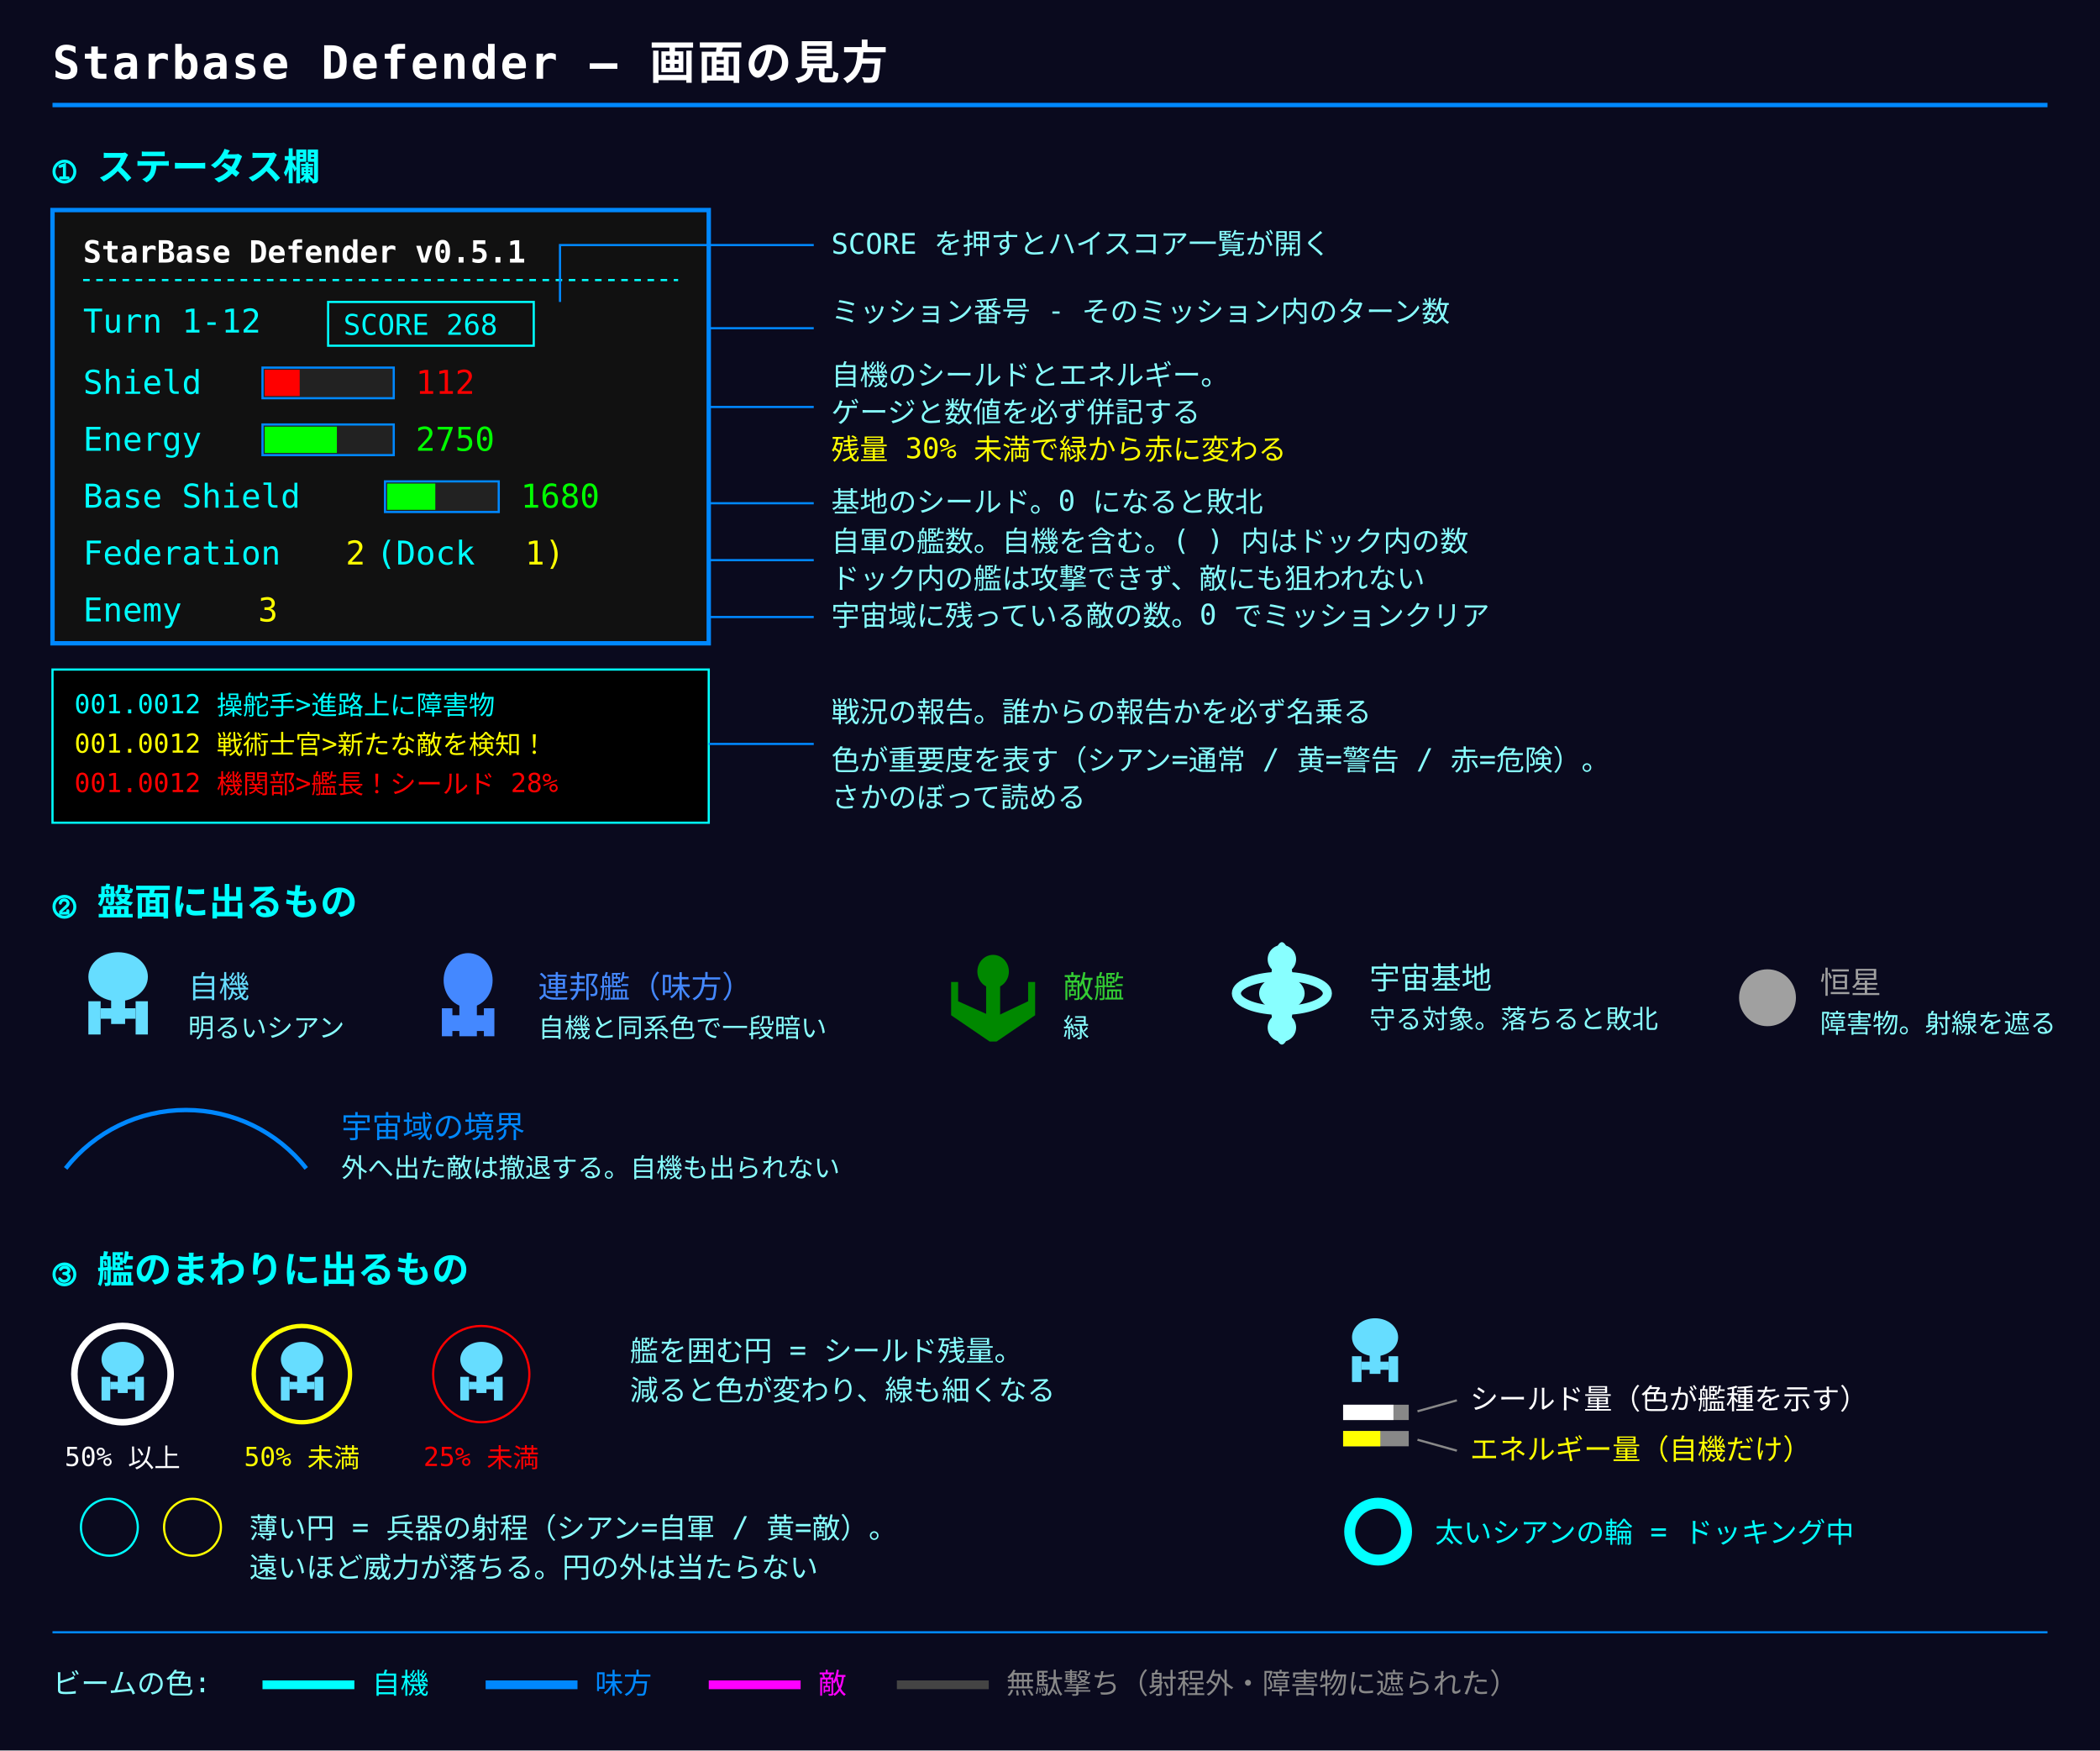
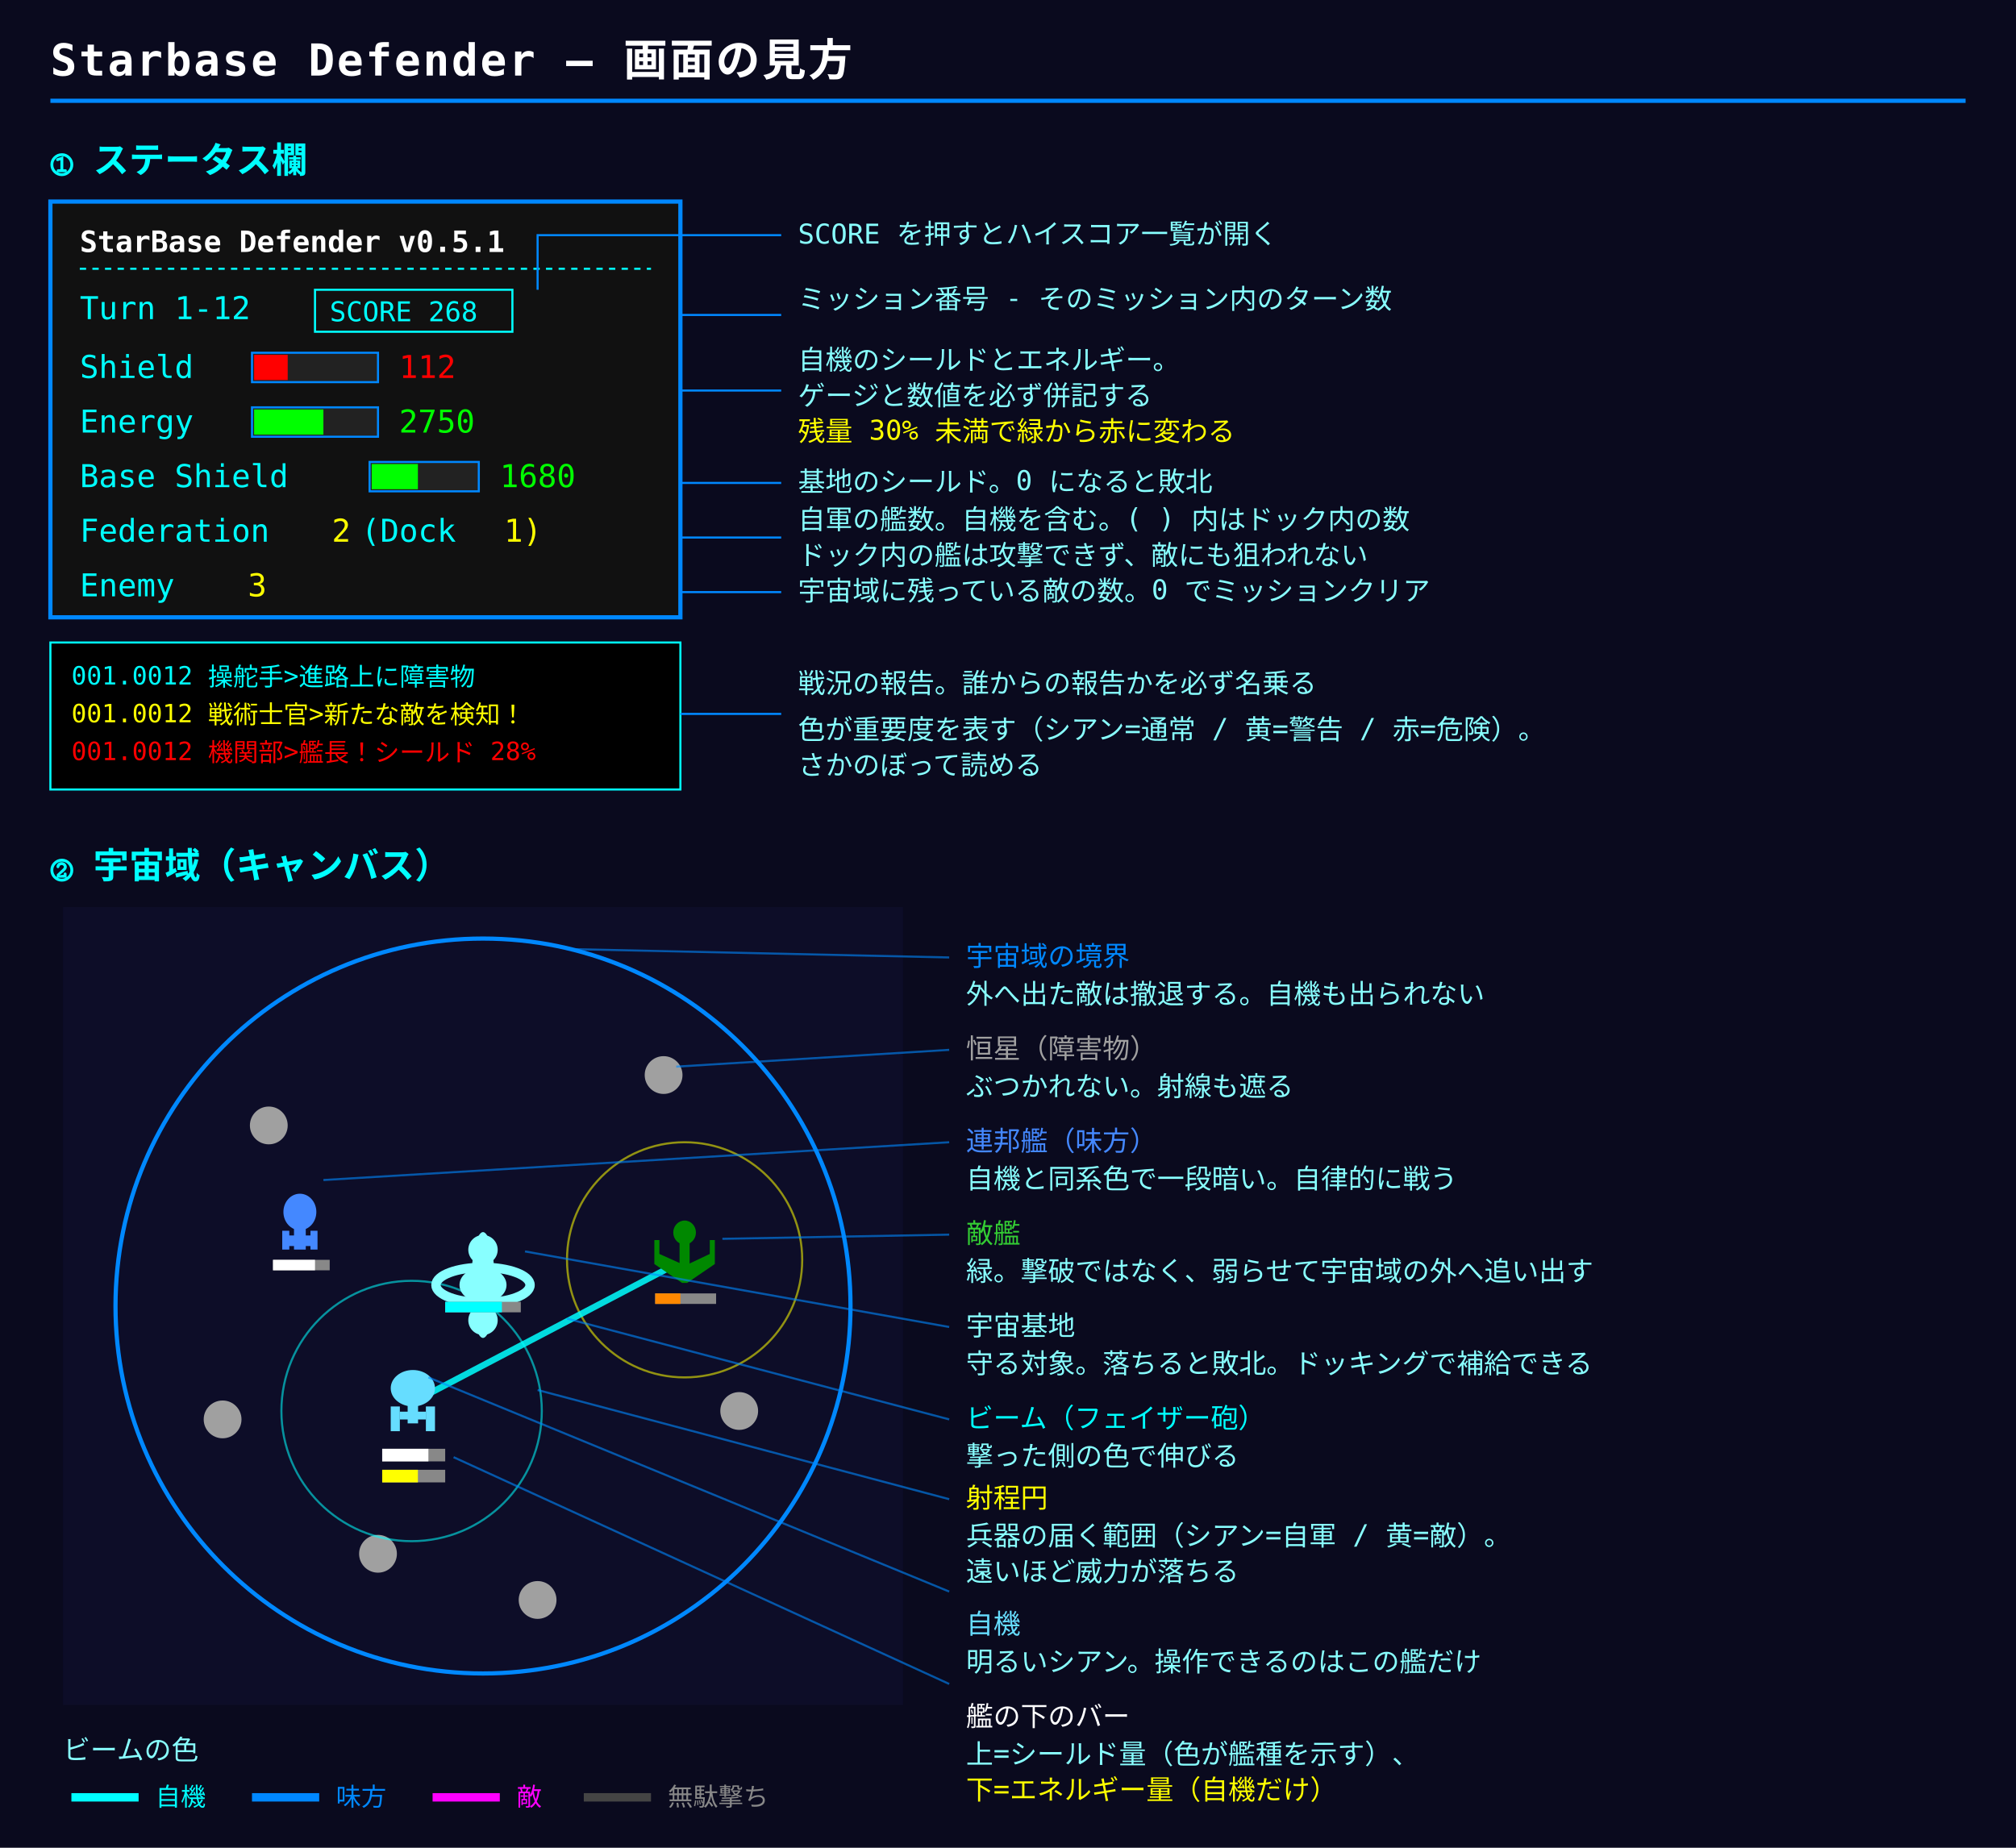
- <svg xmlns="http://www.w3.org/2000/svg" viewBox="0 0 960 800" width="960" role="img" aria-label="Starbase Defender の画面の見方">
-   <defs>
-     <g id="ship-player" fill="#66ddff">
-       <rect x="20" y="36" width="20" height="6" />
-       <rect x="26" y="25" width="8" height="20" />
-       <rect x="13" y="32" width="7" height="19" />
-       <rect x="40" y="32" width="7" height="19" />
-       <ellipse cx="30" cy="18" rx="17" ry="14" />
-     </g>
-     <g id="ship-federation" fill="#4488ff">
-       <rect x="20" y="40" width="20" height="9" />
-       <rect x="25" y="34" width="10" height="18" />
-       <rect x="15" y="36" width="6" height="16" />
-       <rect x="39" y="36" width="6" height="16" />
-       <ellipse cx="30" cy="20" rx="14" ry="15.5" />
-     </g>
-     <g id="ship-enemy" fill="#008800">
-       <path d="M32 55 L54 40 L54 21 L50 21 L50 32 L31 41 L30 41 L10 32 L10 21 L6 21 L6 40 L28 55 Z" />
-       <rect x="26" y="10" width="8" height="35" />
-       <ellipse cx="30" cy="15" rx="9" ry="9.5" />
-     </g>
-     <g id="starbase">
-       <ellipse cx="50" cy="50" rx="10" ry="45" fill="#88ffff" />
-       <ellipse cx="50" cy="20" rx="12.5" ry="12.5" fill="#88ffff" />
-       <ellipse cx="50" cy="80" rx="12.5" ry="12.5" fill="#88ffff" />
-       <ellipse cx="50" cy="50" rx="20" ry="15" fill="#88ffff" />
-       <ellipse cx="50" cy="50" rx="40" ry="15" fill="none" stroke="#88ffff" stroke-width="8" />
-     </g>
-   </defs>
-   <rect width="960" height="800" fill="#0a0a1e" />
+ <svg xmlns="http://www.w3.org/2000/svg" viewBox="0 0 960 880" width="960" role="img" aria-label="Starbase Defender の画面の見方">
+   <rect width="960" height="880" fill="#0a0a1e" />
  <text x="24" y="36" fill="#ffffff" font-family="monospace" font-size="21" font-weight="bold" letter-spacing="1">Starbase Defender — 画面の見方</text>
  <line x1="24" y1="48" x2="936" y2="48" stroke="#0088ff" stroke-width="2" />
  <text x="24" y="82" fill="#0ff" font-family="monospace" font-size="17" font-weight="bold">① ステータス欄</text>
  <rect x="24" y="96" width="300" height="198" fill="#111" stroke="#0088ff" stroke-width="2" />
  <text x="38" y="120" fill="#ffffff" font-family="monospace" font-size="14" font-weight="bold">StarBase Defender v0.5.1</text>
  <line x1="38" y1="128" x2="310" y2="128" stroke="#0ff" stroke-width="1" stroke-dasharray="3 3" />
  <text x="38" y="152" fill="#0ff" font-family="monospace" font-size="15">Turn 1-12</text>
  <rect x="150" y="138" width="94" height="20" fill="none" stroke="#0ff" stroke-width="1" />
  <text x="157" y="153" fill="#0ff" font-family="monospace" font-size="13">SCORE 268</text>
  <text x="38" y="180" fill="#0ff" font-family="monospace" font-size="15">Shield</text>
  <rect x="120" y="168" width="60" height="14" fill="#222" stroke="#0088ff" stroke-width="1" />
  <rect x="121" y="169" width="16" height="12" fill="#f00" />
  <text x="190" y="180" fill="#f00" font-family="monospace" font-size="15">112</text>
  <text x="38" y="206" fill="#0ff" font-family="monospace" font-size="15">Energy</text>
  <rect x="120" y="194" width="60" height="14" fill="#222" stroke="#0088ff" stroke-width="1" />
  <rect x="121" y="195" width="33" height="12" fill="#0f0" />
  <text x="190" y="206" fill="#0f0" font-family="monospace" font-size="15">2750</text>
  <text x="38" y="232" fill="#0ff" font-family="monospace" font-size="15">Base Shield</text>
  <rect x="176" y="220" width="52" height="14" fill="#222" stroke="#0088ff" stroke-width="1" />
  <rect x="177" y="221" width="22" height="12" fill="#0f0" />
  <text x="238" y="232" fill="#0f0" font-family="monospace" font-size="15">1680</text>
  <text x="38" y="258" fill="#0ff" font-family="monospace" font-size="15">Federation</text>
  <text x="158" y="258" fill="#ff0" font-family="monospace" font-size="15">2</text>
  <text x="172" y="258" fill="#0ff" font-family="monospace" font-size="15">(Dock</text>
  <text x="240" y="258" fill="#ff0" font-family="monospace" font-size="15">1)</text>
  <text x="38" y="284" fill="#0ff" font-family="monospace" font-size="15">Enemy</text>
  <text x="118" y="284" fill="#ff0" font-family="monospace" font-size="15">3</text>
  <g stroke="#0088ff" stroke-width="1" fill="none">
    <path d="M256 138 L256 112 L372 112" />
    <path d="M324 150 L372 150" />
    <path d="M324 186 L372 186" />
    <path d="M324 230 L372 230" />
    <path d="M324 256 L372 256" />
    <path d="M324 282 L372 282" />
  </g>
  <g font-family="monospace" font-size="13" fill="#8ff">
    <text x="380" y="116">SCORE を押すとハイスコア一覧が開く</text>
    <text x="380" y="147">ミッション番号 - そのミッション内のターン数</text>
    <text x="380" y="176">自機のシールドとエネルギー。</text>
    <text x="380" y="193">ゲージと数値を必ず併記する</text>
    <text x="380" y="210" fill="#ff0">残量 30% 未満で緑から赤に変わる</text>
    <text x="380" y="234">基地のシールド。0 になると敗北</text>
    <text x="380" y="252">自軍の艦数。自機を含む。( ) 内はドック内の数</text>
    <text x="380" y="269">ドック内の艦は攻撃できず、敵にも狙われない</text>
    <text x="380" y="286">宇宙域に残っている敵の数。0 でミッションクリア</text>
  </g>
  <rect x="24" y="306" width="300" height="70" fill="#000" stroke="#0ff" stroke-width="1" />
  <text x="34" y="326" fill="#0ff" font-family="monospace" font-size="12">001.0012 操舵手&gt;進路上に障害物</text>
  <text x="34" y="344" fill="#ff0" font-family="monospace" font-size="12">001.0012 戦術士官&gt;新たな敵を検知！</text>
  <text x="34" y="362" fill="#f00" font-family="monospace" font-size="12">001.0012 機関部&gt;艦長！シールド 28%</text>
  <path d="M324 340 L372 340" stroke="#0088ff" stroke-width="1" fill="none" />
  <g font-family="monospace" font-size="13" fill="#8ff">
    <text x="380" y="330">戦況の報告。誰からの報告かを必ず名乗る</text>
    <text x="380" y="352">色が重要度を表す（シアン=通常 / 黄=警告 / 赤=危険）。</text>
    <text x="380" y="369">さかのぼって読める</text>
  </g>
-   <text x="24" y="418" fill="#0ff" font-family="monospace" font-size="17" font-weight="bold">② 盤面に出るもの</text>
-   <g transform="translate(30,432)">
-     <use href="#ship-player" transform="scale(0.8)" />
-     <text x="56" y="24" fill="#66ddff" font-family="monospace" font-size="14">自機</text>
-     <text x="56" y="42" fill="#8ff" font-family="monospace" font-size="12">明るいシアン</text>
+   <text x="24" y="418" fill="#0ff" font-family="monospace" font-size="17" font-weight="bold">② 宇宙域（キャンバス）</text>
+   <rect x="30" y="432" width="400" height="380" fill="#0d0d28" />
+   <circle cx="230" cy="622" r="175" fill="none" stroke="#0088ff" stroke-width="2" />
+   <circle cx="128" cy="536" r="9" fill="#a0a0a0" />
+   <circle cx="316" cy="512" r="9" fill="#a0a0a0" />
+   <circle cx="106" cy="676" r="9" fill="#a0a0a0" />
+   <circle cx="256" cy="762" r="9" fill="#a0a0a0" />
+   <circle cx="352" cy="672" r="9" fill="#a0a0a0" />
+   <circle cx="180" cy="740" r="9" fill="#a0a0a0" />
+   <circle cx="196" cy="672" r="62" fill="none" stroke="#00ffff" stroke-width="1" opacity="0.55" />
+   <circle cx="326" cy="600" r="56" fill="none" stroke="#ffff00" stroke-width="1" opacity="0.55" />
+   <line x1="200" y1="666" x2="322" y2="602" stroke="#00ffff" stroke-width="3" opacity="0.85" />
+   <g transform="translate(202,584) scale(0.56)">
+     <ellipse cx="50" cy="50" rx="10" ry="45" fill="#88ffff" />
+     <ellipse cx="50" cy="20" rx="12.5" ry="12.5" fill="#88ffff" />
+     <ellipse cx="50" cy="80" rx="12.5" ry="12.5" fill="#88ffff" />
+     <ellipse cx="50" cy="50" rx="20" ry="15" fill="#88ffff" />
+     <ellipse cx="50" cy="50" rx="40" ry="15" fill="none" stroke="#88ffff" stroke-width="8" />
  </g>
-   <g transform="translate(190,432)">
-     <use href="#ship-federation" transform="scale(0.8)" />
-     <text x="56" y="24" fill="#4488ff" font-family="monospace" font-size="14">連邦艦（味方）</text>
-     <text x="56" y="42" fill="#8ff" font-family="monospace" font-size="12">自機と同系色で一段暗い</text>
+   <rect x="212" y="620" width="36" height="5" fill="#888888" />
+   <rect x="212" y="620" width="27" height="5" fill="#00ffff" />
+   <g transform="translate(178,650) scale(0.62)" fill="#66ddff">
+     <rect x="20" y="36" width="20" height="6" />
+     <rect x="26" y="25" width="8" height="20" />
+     <rect x="13" y="32" width="7" height="19" />
+     <rect x="40" y="32" width="7" height="19" />
+     <ellipse cx="30" cy="18" rx="17" ry="14" />
  </g>
-   <g transform="translate(430,432)">
-     <use href="#ship-enemy" transform="scale(0.8)" />
-     <text x="56" y="24" fill="#3c3" font-family="monospace" font-size="14">敵艦</text>
-     <text x="56" y="42" fill="#8ff" font-family="monospace" font-size="12">緑</text>
+   <rect x="182" y="690" width="30" height="6" fill="#888888" />
+   <rect x="182" y="690" width="22" height="6" fill="#ffffff" />
+   <rect x="182" y="700" width="30" height="6" fill="#888888" />
+   <rect x="182" y="700" width="17" height="6" fill="#ffff00" />
+   <g transform="translate(126,566) scale(0.56)" fill="#4488ff">
+     <rect x="20" y="40" width="20" height="9" />
+     <rect x="25" y="34" width="10" height="18" />
+     <rect x="15" y="36" width="6" height="16" />
+     <rect x="39" y="36" width="6" height="16" />
+     <ellipse cx="30" cy="20" rx="14" ry="15.5" />
  </g>
-   <g transform="translate(560,428)">
-     <use href="#starbase" transform="scale(0.52)" />
-     <text x="66" y="24" fill="#88ffff" font-family="monospace" font-size="14">宇宙基地</text>
-     <text x="66" y="42" fill="#8ff" font-family="monospace" font-size="12">守る対象。落ちると敗北</text>
+   <rect x="130" y="600" width="27" height="5" fill="#888888" />
+   <rect x="130" y="600" width="20" height="5" fill="#ffffff" />
+   <g transform="translate(308,578) scale(0.6)" fill="#008800">
+     <path d="M32 55 L54 40 L54 21 L50 21 L50 32 L31 41 L30 41 L10 32 L10 21 L6 21 L6 40 L28 55 Z" />
+     <rect x="26" y="10" width="8" height="35" />
+     <ellipse cx="30" cy="15" rx="9" ry="9.5" />
  </g>
-   <g transform="translate(790,432)">
-     <circle cx="18" cy="24" r="13" fill="#a0a0a0" />
-     <text x="42" y="22" fill="#a0a0a0" font-family="monospace" font-size="14">恒星</text>
-     <text x="42" y="40" fill="#8ff" font-family="monospace" font-size="12">障害物。射線を遮る</text>
+   <rect x="312" y="616" width="29" height="5" fill="#888888" />
+   <rect x="312" y="616" width="12" height="5" fill="#ff8800" />
+   <g stroke="#0088ff" stroke-width="1" fill="none" opacity="0.6">
+     <path d="M271 452 L452 456" />
+     <path d="M322 508 L452 500" />
+     <path d="M154 562 L452 544" />
+     <path d="M344 590 L452 588" />
+     <path d="M250 596 L452 632" />
+     <path d="M270 628 L452 676" />
+     <path d="M256 662 L452 714" />
+     <path d="M204 656 L452 758" />
+     <path d="M216 694 L452 802" />
  </g>
-   <g transform="translate(30,500)">
-     <path d="M0 34 A 70 70 0 0 1 110 34" fill="none" stroke="#0088ff" stroke-width="2" />
-     <text x="126" y="20" fill="#0088ff" font-family="monospace" font-size="14">宇宙域の境界</text>
-     <text x="126" y="38" fill="#8ff" font-family="monospace" font-size="12">外へ出た敵は撤退する。自機も出られない</text>
+   <g font-family="monospace" font-size="13">
+     <text x="460" y="460" fill="#0088ff">宇宙域の境界</text>
+     <text x="460" y="478" fill="#8ff">外へ出た敵は撤退する。自機も出られない</text>
+     <text x="460" y="504" fill="#a0a0a0">恒星（障害物）</text>
+     <text x="460" y="522" fill="#8ff">ぶつかれない。射線も遮る</text>
+     <text x="460" y="548" fill="#4488ff">連邦艦（味方）</text>
+     <text x="460" y="566" fill="#8ff">自機と同系色で一段暗い。自律的に戦う</text>
+     <text x="460" y="592" fill="#3c3">敵艦</text>
+     <text x="460" y="610" fill="#8ff">緑。撃破ではなく、弱らせて宇宙域の外へ追い出す</text>
+     <text x="460" y="636" fill="#88ffff">宇宙基地</text>
+     <text x="460" y="654" fill="#8ff">守る対象。落ちると敗北。ドッキングで補給できる</text>
+     <text x="460" y="680" fill="#00ffff">ビーム（フェイザー砲）</text>
+     <text x="460" y="698" fill="#8ff">撃った側の色で伸びる</text>
+     <text x="460" y="718" fill="#ffff00">射程円</text>
+     <text x="460" y="736" fill="#8ff">兵器の届く範囲（シアン=自軍 / 黄=敵）。</text>
+     <text x="460" y="753" fill="#8ff">遠いほど威力が落ちる</text>
+     <text x="460" y="778" fill="#66ddff">自機</text>
+     <text x="460" y="796" fill="#8ff">明るいシアン。操作できるのはこの艦だけ</text>
+     <text x="460" y="822" fill="#ffffff">艦の下のバー</text>
+     <text x="460" y="840" fill="#8ff">上=シールド量（色が艦種を示す）、</text>
+     <text x="460" y="857" fill="#ffff00">下=エネルギー量（自機だけ）</text>
  </g>
-   <text x="24" y="586" fill="#0ff" font-family="monospace" font-size="17" font-weight="bold">③ 艦のまわりに出るもの</text>
-   <g transform="translate(30,602)">
-     <circle cx="26" cy="26" r="22" fill="none" stroke="#ffffff" stroke-width="3" />
-     <use href="#ship-player" transform="translate(9,9) scale(0.57)" />
-     <text x="26" y="68" fill="#ffffff" font-family="monospace" font-size="12" text-anchor="middle">50% 以上</text>
-   </g>
-   <g transform="translate(112,602)">
-     <circle cx="26" cy="26" r="22" fill="none" stroke="#ffff00" stroke-width="2" />
-     <use href="#ship-player" transform="translate(9,9) scale(0.57)" />
-     <text x="26" y="68" fill="#ffff00" font-family="monospace" font-size="12" text-anchor="middle">50% 未満</text>
-   </g>
-   <g transform="translate(194,602)">
-     <circle cx="26" cy="26" r="22" fill="none" stroke="#ff0000" stroke-width="1" />
-     <use href="#ship-player" transform="translate(9,9) scale(0.57)" />
-     <text x="26" y="68" fill="#ff0000" font-family="monospace" font-size="12" text-anchor="middle">25% 未満</text>
-   </g>
-   <text x="288" y="622" fill="#8ff" font-family="monospace" font-size="13">艦を囲む円 = シールド残量。</text>
-   <text x="288" y="640" fill="#8ff" font-family="monospace" font-size="13">減ると色が変わり、線も細くなる</text>
-   <g transform="translate(610,600)">
-     <use href="#ship-player" transform="scale(0.62)" />
-     <rect x="4" y="42" width="30" height="7" fill="#888888" />
-     <rect x="4" y="42" width="23" height="7" fill="#ffffff" />
-     <rect x="4" y="54" width="30" height="7" fill="#888888" />
-     <rect x="4" y="54" width="17" height="7" fill="#ffff00" />
-     <path d="M38 45 L56 40" stroke="#888888" stroke-width="1" fill="none" />
-     <path d="M38 58 L56 63" stroke="#888888" stroke-width="1" fill="none" />
-     <text x="62" y="44" fill="#ffffff" font-family="monospace" font-size="13">シールド量（色が艦種を示す）</text>
-     <text x="62" y="67" fill="#ffff00" font-family="monospace" font-size="13">エネルギー量（自機だけ）</text>
-   </g>
-   <g transform="translate(30,684)">
-     <circle cx="20" cy="14" r="13" fill="none" stroke="#00ffff" stroke-width="1" />
-     <circle cx="58" cy="14" r="13" fill="none" stroke="#ffff00" stroke-width="1" />
-     <text x="84" y="19" fill="#8ff" font-family="monospace" font-size="13">薄い円 = 兵器の射程（シアン=自軍 / 黄=敵）。</text>
-     <text x="84" y="37" fill="#8ff" font-family="monospace" font-size="13">遠いほど威力が落ちる。円の外は当たらない</text>
-   </g>
-   <g transform="translate(610,684)">
-     <circle cx="20" cy="16" r="13" fill="none" stroke="#02ffff" stroke-width="5" />
-     <text x="46" y="21" fill="#02ffff" font-family="monospace" font-size="13">太いシアンの輪 = ドッキング中</text>
-   </g>
-   <line x1="24" y1="746" x2="936" y2="746" stroke="#0088ff" stroke-width="1" />
-   <text x="24" y="774" fill="#8ff" font-family="monospace" font-size="13">ビームの色:</text>
-   <line x1="120" y1="770" x2="162" y2="770" stroke="#00ffff" stroke-width="4" />
-   <text x="170" y="774" fill="#00ffff" font-family="monospace" font-size="13">自機</text>
-   <line x1="222" y1="770" x2="264" y2="770" stroke="#0088ff" stroke-width="4" />
-   <text x="272" y="774" fill="#0088ff" font-family="monospace" font-size="13">味方</text>
-   <line x1="324" y1="770" x2="366" y2="770" stroke="#ff00ff" stroke-width="4" />
-   <text x="374" y="774" fill="#ff00ff" font-family="monospace" font-size="13">敵</text>
-   <line x1="410" y1="770" x2="452" y2="770" stroke="#444444" stroke-width="4" />
-   <text x="460" y="774" fill="#888888" font-family="monospace" font-size="13">無駄撃ち（射程外・障害物に遮られた）</text>
+   <text x="30" y="838" fill="#8ff" font-family="monospace" font-size="13">ビームの色</text>
+   <line x1="34" y1="856" x2="66" y2="856" stroke="#00ffff" stroke-width="4" />
+   <text x="74" y="860" fill="#00ffff" font-family="monospace" font-size="12">自機</text>
+   <line x1="120" y1="856" x2="152" y2="856" stroke="#0088ff" stroke-width="4" />
+   <text x="160" y="860" fill="#0088ff" font-family="monospace" font-size="12">味方</text>
+   <line x1="206" y1="856" x2="238" y2="856" stroke="#ff00ff" stroke-width="4" />
+   <text x="246" y="860" fill="#ff00ff" font-family="monospace" font-size="12">敵</text>
+   <line x1="278" y1="856" x2="310" y2="856" stroke="#444444" stroke-width="4" />
+   <text x="318" y="860" fill="#888888" font-family="monospace" font-size="12">無駄撃ち</text>
</svg>
